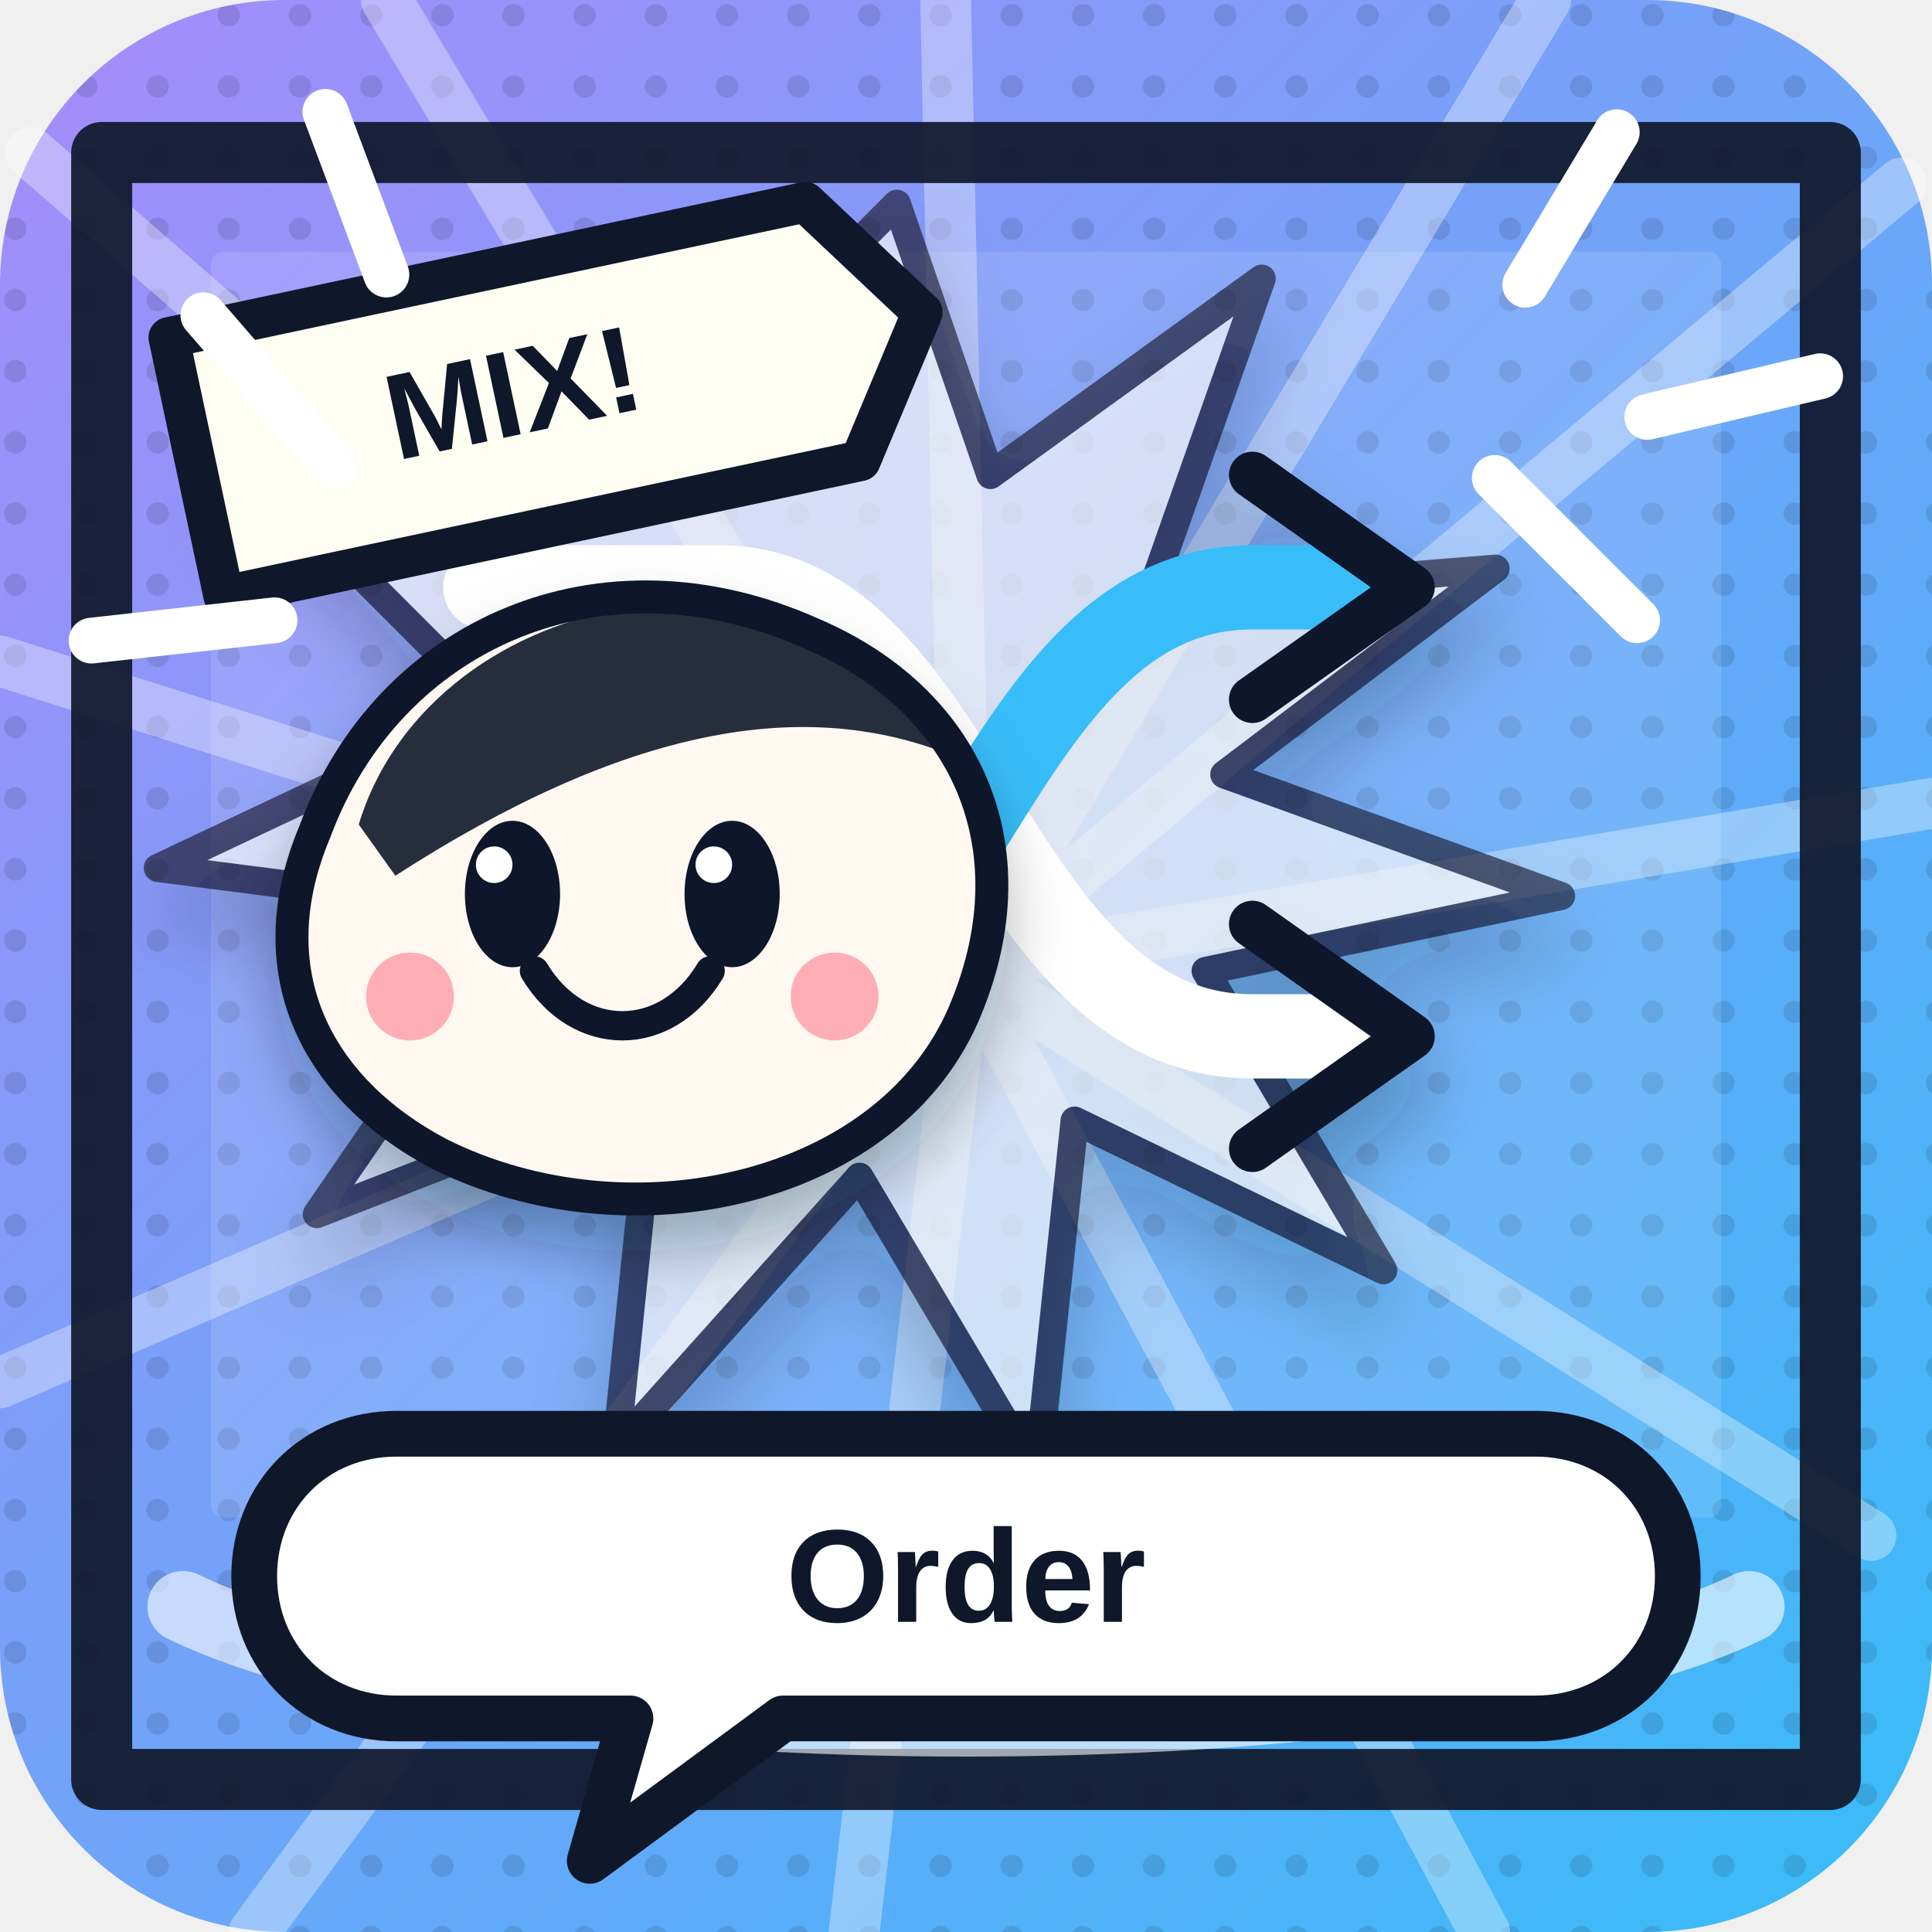
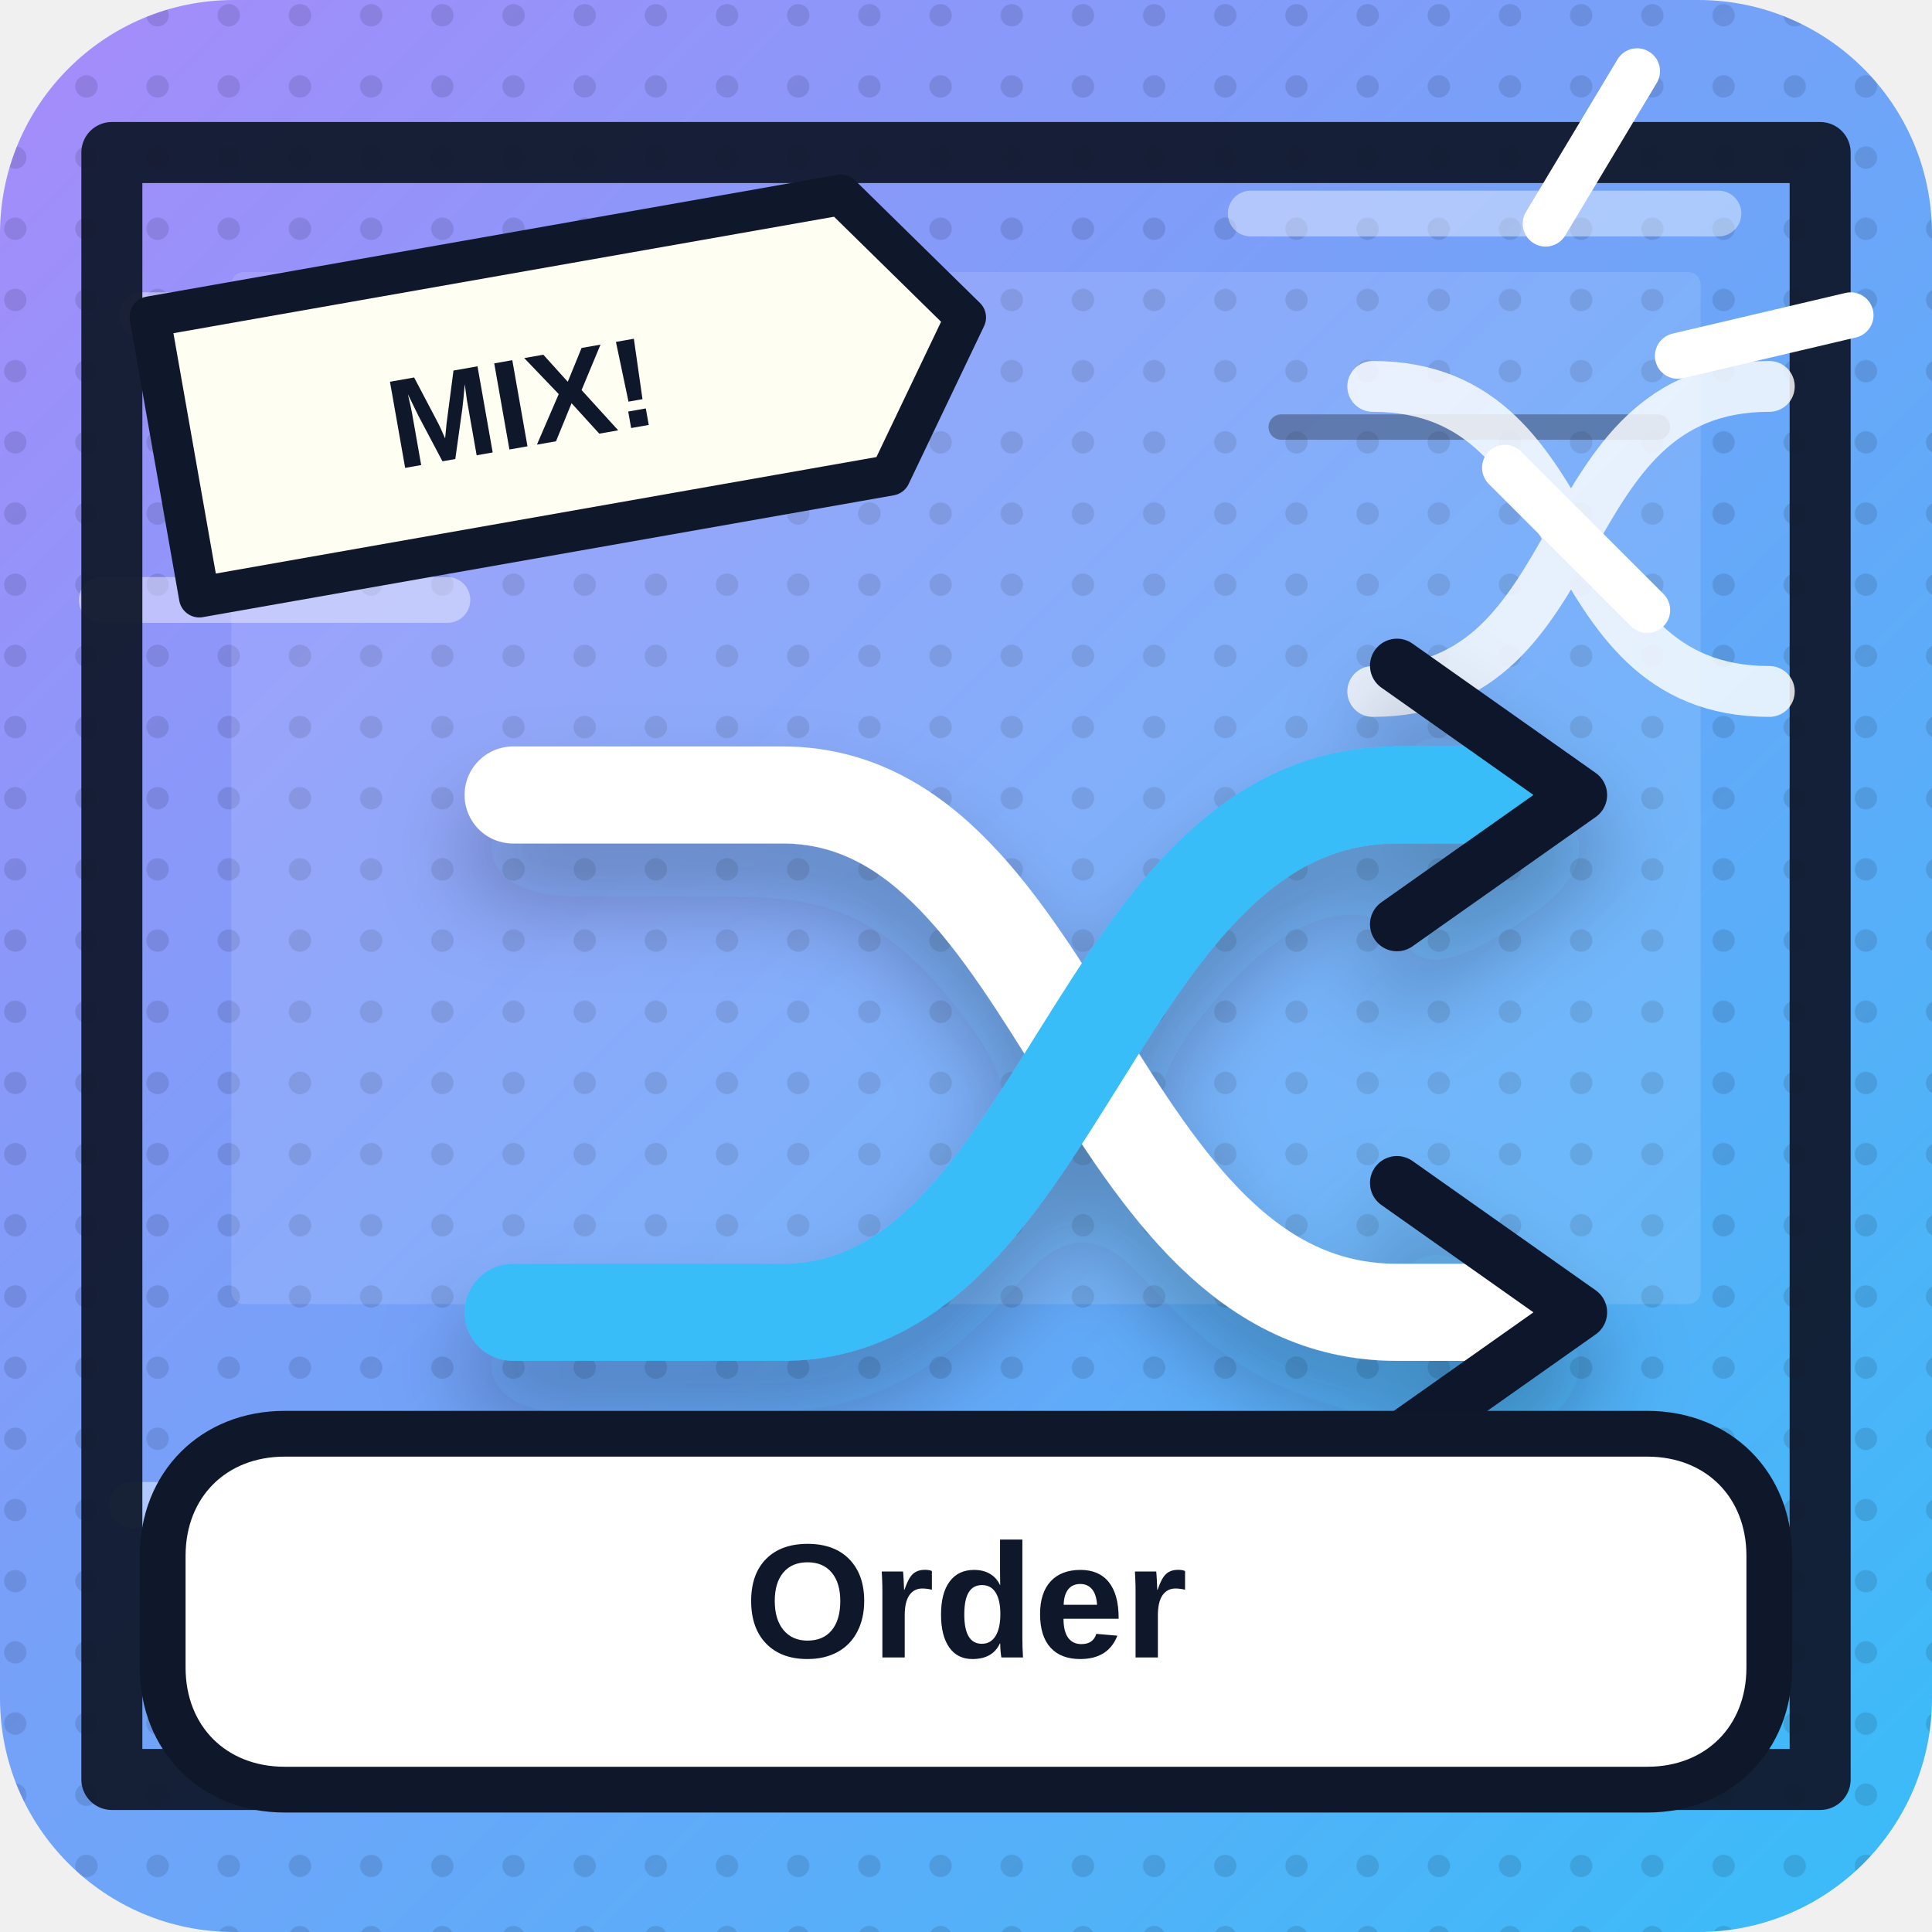
<svg xmlns="http://www.w3.org/2000/svg" viewBox="0 0 380 380" role="img" aria-label="Order manga classroom tool icon">
  <defs>
    <linearGradient id="bg" x1="0" y1="0" x2="1" y2="1">
      <stop offset="0" stop-color="#a78bfa" />
      <stop offset="1" stop-color="#38bdf8" />
    </linearGradient>
    <pattern id="dots" width="14" height="14" patternUnits="userSpaceOnUse">
      <circle cx="3" cy="3" r="2.2" fill="#0f172a" opacity=".13" />
    </pattern>
    <filter id="shadow" x="-20%" y="-20%" width="140%" height="140%">
      <feDropShadow dx="0" dy="10" stdDeviation="8" flood-color="#0f172a" flood-opacity=".28" />
    </filter>
  </defs>
-   <rect width="380" height="380" rx="56" fill="url(#bg)" />
-   <rect width="380" height="380" rx="56" fill="url(#dots)" />
-   <path d="M190 190L6 30M190 190L76 0M190 190L186 0M190 190L304 0M190 190L374 36M190 190L380 158M190 190L368 302M190 190L292 380M190 190L168 380M190 190L50 380M190 190L0 272M190 190L0 130" stroke="#fff" stroke-width="10" stroke-linecap="round" opacity=".34" />
-   <path d="M20 30h340v320H20z" fill="none" stroke="#0f172a" stroke-width="12" stroke-linejoin="round" opacity=".92" />
-   <path d="M44 52h292v244H44z" fill="#ffffff" opacity=".12" stroke="#ffffff" stroke-width="5" stroke-linejoin="round" />
-   <g transform="translate(20 18) scale(.92)" filter="url(#shadow)">
-     <path d="M170 24l20 58 58-42-24 68 74-6-58 44 72 26-76 16 38 64-66-32-8 76-38-64-52 58 8-78-72 28 44-64-78-10 72-34-54-54 72 14z" fill="#ffffff" opacity=".64" stroke="#0f172a" stroke-width="6" stroke-linejoin="round" />
+   <rect width="380" height="380" rx="46" fill="url(#bg)" />
+   <rect width="380" height="380" rx="46" fill="url(#dots)" />
+   <path d="M28 62h92M20 118h68M26 296h110M246 42h92M288 300h58M38 340h74" stroke="#fff" stroke-width="9" stroke-linecap="round" opacity=".42" />
+   <path d="M42 92h48M252 84h74M258 328h42" stroke="#0f172a" stroke-width="5" stroke-linecap="round" opacity=".42" />
+   <path d="M22 30h336v320H22z" fill="none" stroke="#0f172a" stroke-width="12" stroke-linejoin="round" opacity=".94" />
+   <path d="M48 56h284v198H48z" fill="#ffffff" opacity=".12" stroke="#ffffff" stroke-width="5" stroke-linejoin="round" />
+   <path d="M270 76c44 0 34 60 78 60M270 136c44 0 34-60 78-60" fill="none" stroke="#fff" stroke-width="10" stroke-linecap="round" opacity=".82" />
+   <g transform="translate(14 44) scale(1.06)" filter="url(#shadow)">
    <path d="M82 106h50c52 0 58 96 114 96h20" fill="none" stroke="#ffffff" stroke-width="18" stroke-linecap="round" />
    <path d="M82 202h50c52 0 58-96 114-96h20" fill="none" stroke="#38bdf8" stroke-width="18" stroke-linecap="round" />
    <path d="M246 82l34 24-34 24M246 178l34 24-34 24" fill="none" stroke="#0f172a" stroke-width="10" stroke-linecap="round" stroke-linejoin="round" />
  </g>
-   <g transform="translate(0 34) scale(.72)" filter="url(#shadow)">
-     <g>
-       <path d="M86 180c20-54 78-80 136-54 42 18 60 58 42 102-20 50-92 66-144 40-34-18-50-50-34-88z" fill="#fff8f0" stroke="#0f172a" stroke-width="9" />
-       <path d="M98 178c20-66 124-86 164-18-42-18-92-8-154 32z" fill="#0f172a" opacity=".9" />
-       <ellipse cx="140" cy="197" rx="13" ry="20" fill="#0f172a" />
-       <ellipse cx="200" cy="197" rx="13" ry="20" fill="#0f172a" />
-       <circle cx="135" cy="189" r="5" fill="#fff" />
-       <circle cx="195" cy="189" r="5" fill="#fff" />
-       <path d="M146 218c12 20 36 20 48 0" fill="none" stroke="#0f172a" stroke-width="8" stroke-linecap="round" />
-       <circle cx="112" cy="225" r="12" fill="#fb7185" opacity=".55" />
-       <circle cx="228" cy="225" r="12" fill="#fb7185" opacity=".55" />
-     </g>
+   <path d="M56 282h268c14 0 24 10 24 24v22c0 14-10 24-24 24H56c-14 0-24-10-24-24v-22c0-14 10-24 24-24z" fill="#ffffff" stroke="#0f172a" stroke-width="9" />
+   <text x="190" y="326" text-anchor="middle" font-size="32" font-weight="900" fill="#0f172a" font-family="Arial Black, Arial">Order</text>
+   <g transform="rotate(-10 102 82)">
+     <path d="M34 50h138l20 28-20 28H34z" fill="#fffef2" stroke="#0f172a" stroke-width="8" stroke-linejoin="round" />
+     <text x="103" y="88" text-anchor="middle" font-size="25" font-weight="900" fill="#0f172a" font-family="Arial Black, Arial">MIX!</text>
  </g>
-   <path d="M36 316c62 30 246 30 308 0" fill="none" stroke="#fff" stroke-width="14" stroke-linecap="round" opacity=".6" />
-   <path d="M78 282h224c16 0 28 12 28 28s-12 28-28 28H154l-38 28 8-28H78c-16 0-28-12-28-28s12-28 28-28z" fill="#ffffff" stroke="#0f172a" stroke-width="9" stroke-linejoin="round" />
-   <text x="190" y="319" text-anchor="middle" font-size="26" font-weight="900" fill="#0f172a" font-family="Arial Black, Arial">Order</text>
-   <g transform="rotate(-12 104 82)">
-     <path d="M38 52h128l18 26-18 26H38z" fill="#fffef2" stroke="#0f172a" stroke-width="8" stroke-linejoin="round" />
-     <text x="102" y="85" text-anchor="middle" font-size="24" font-weight="900" fill="#0f172a" font-family="Arial Black, Arial">MIX!</text>
-   </g>
-   <path d="M300 56l18-30M324 82l34-8M294 94l28 28M66 92L40 62M54 122l-36 4M76 54L64 22" stroke="#fff" stroke-width="9" stroke-linecap="round" />
+   <path d="M304 44l18-30M330 70l34-8M296 92l28 28" stroke="#fff" stroke-width="9" stroke-linecap="round" />
</svg>
